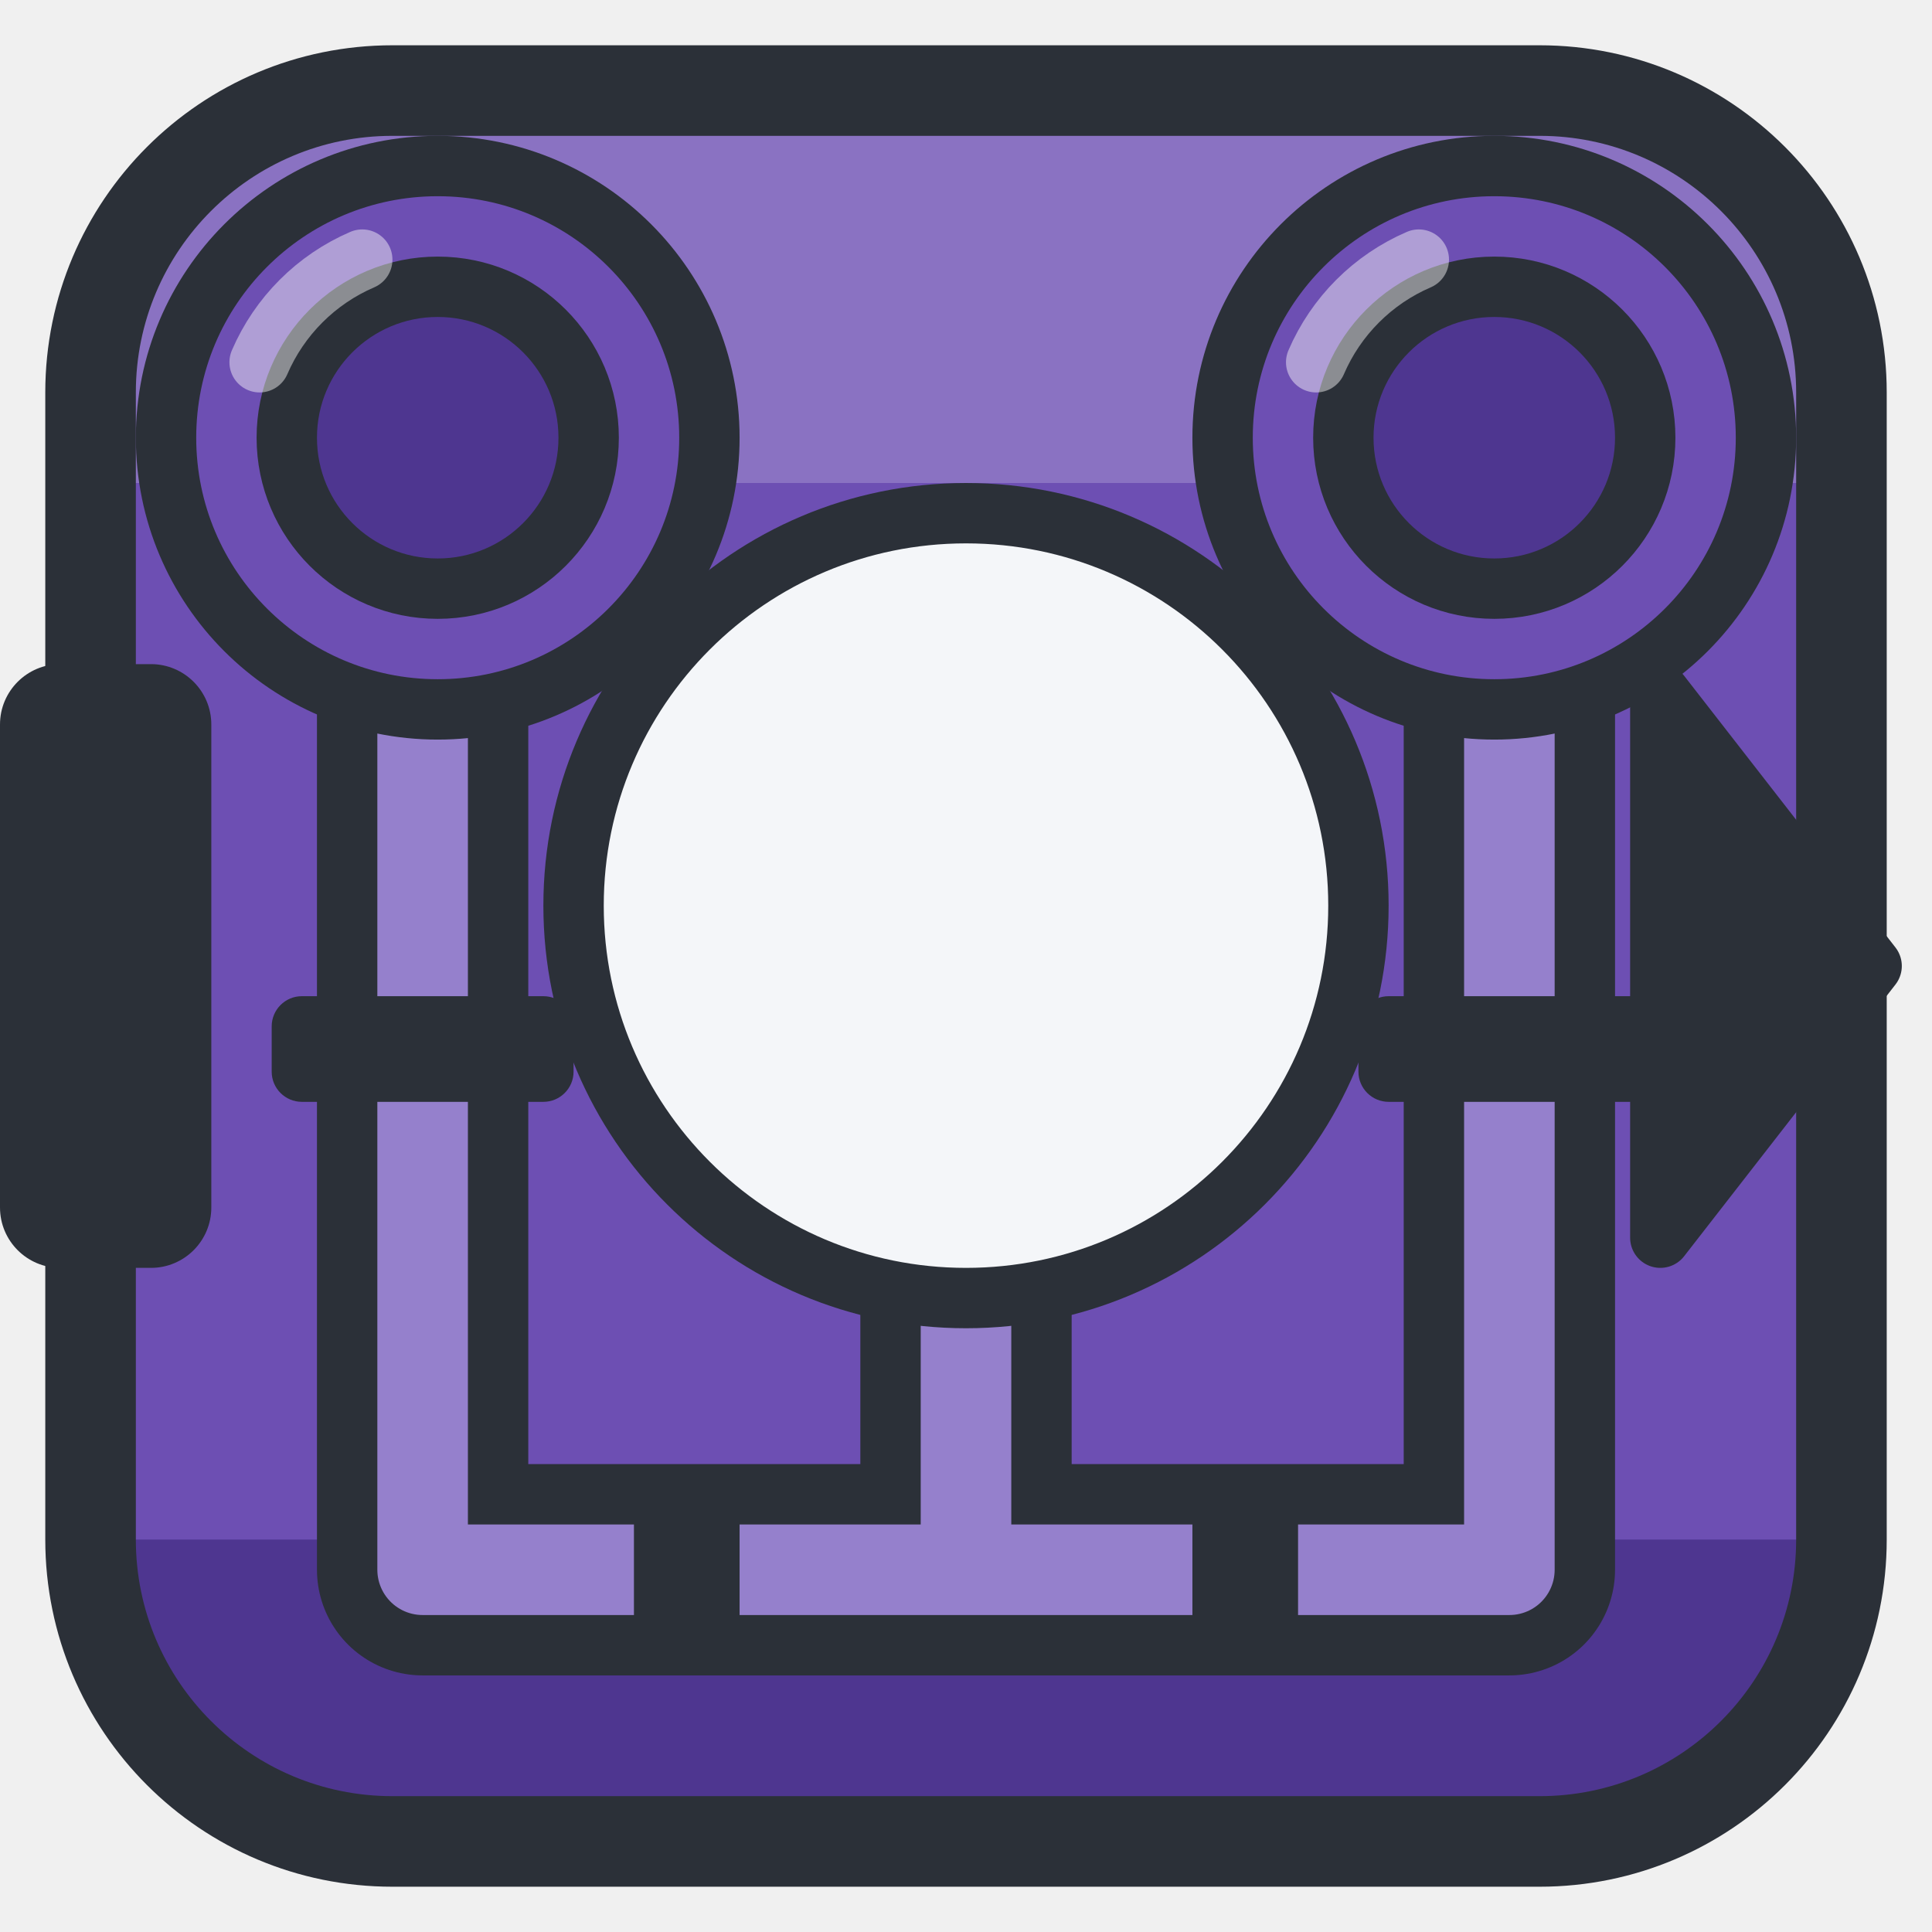
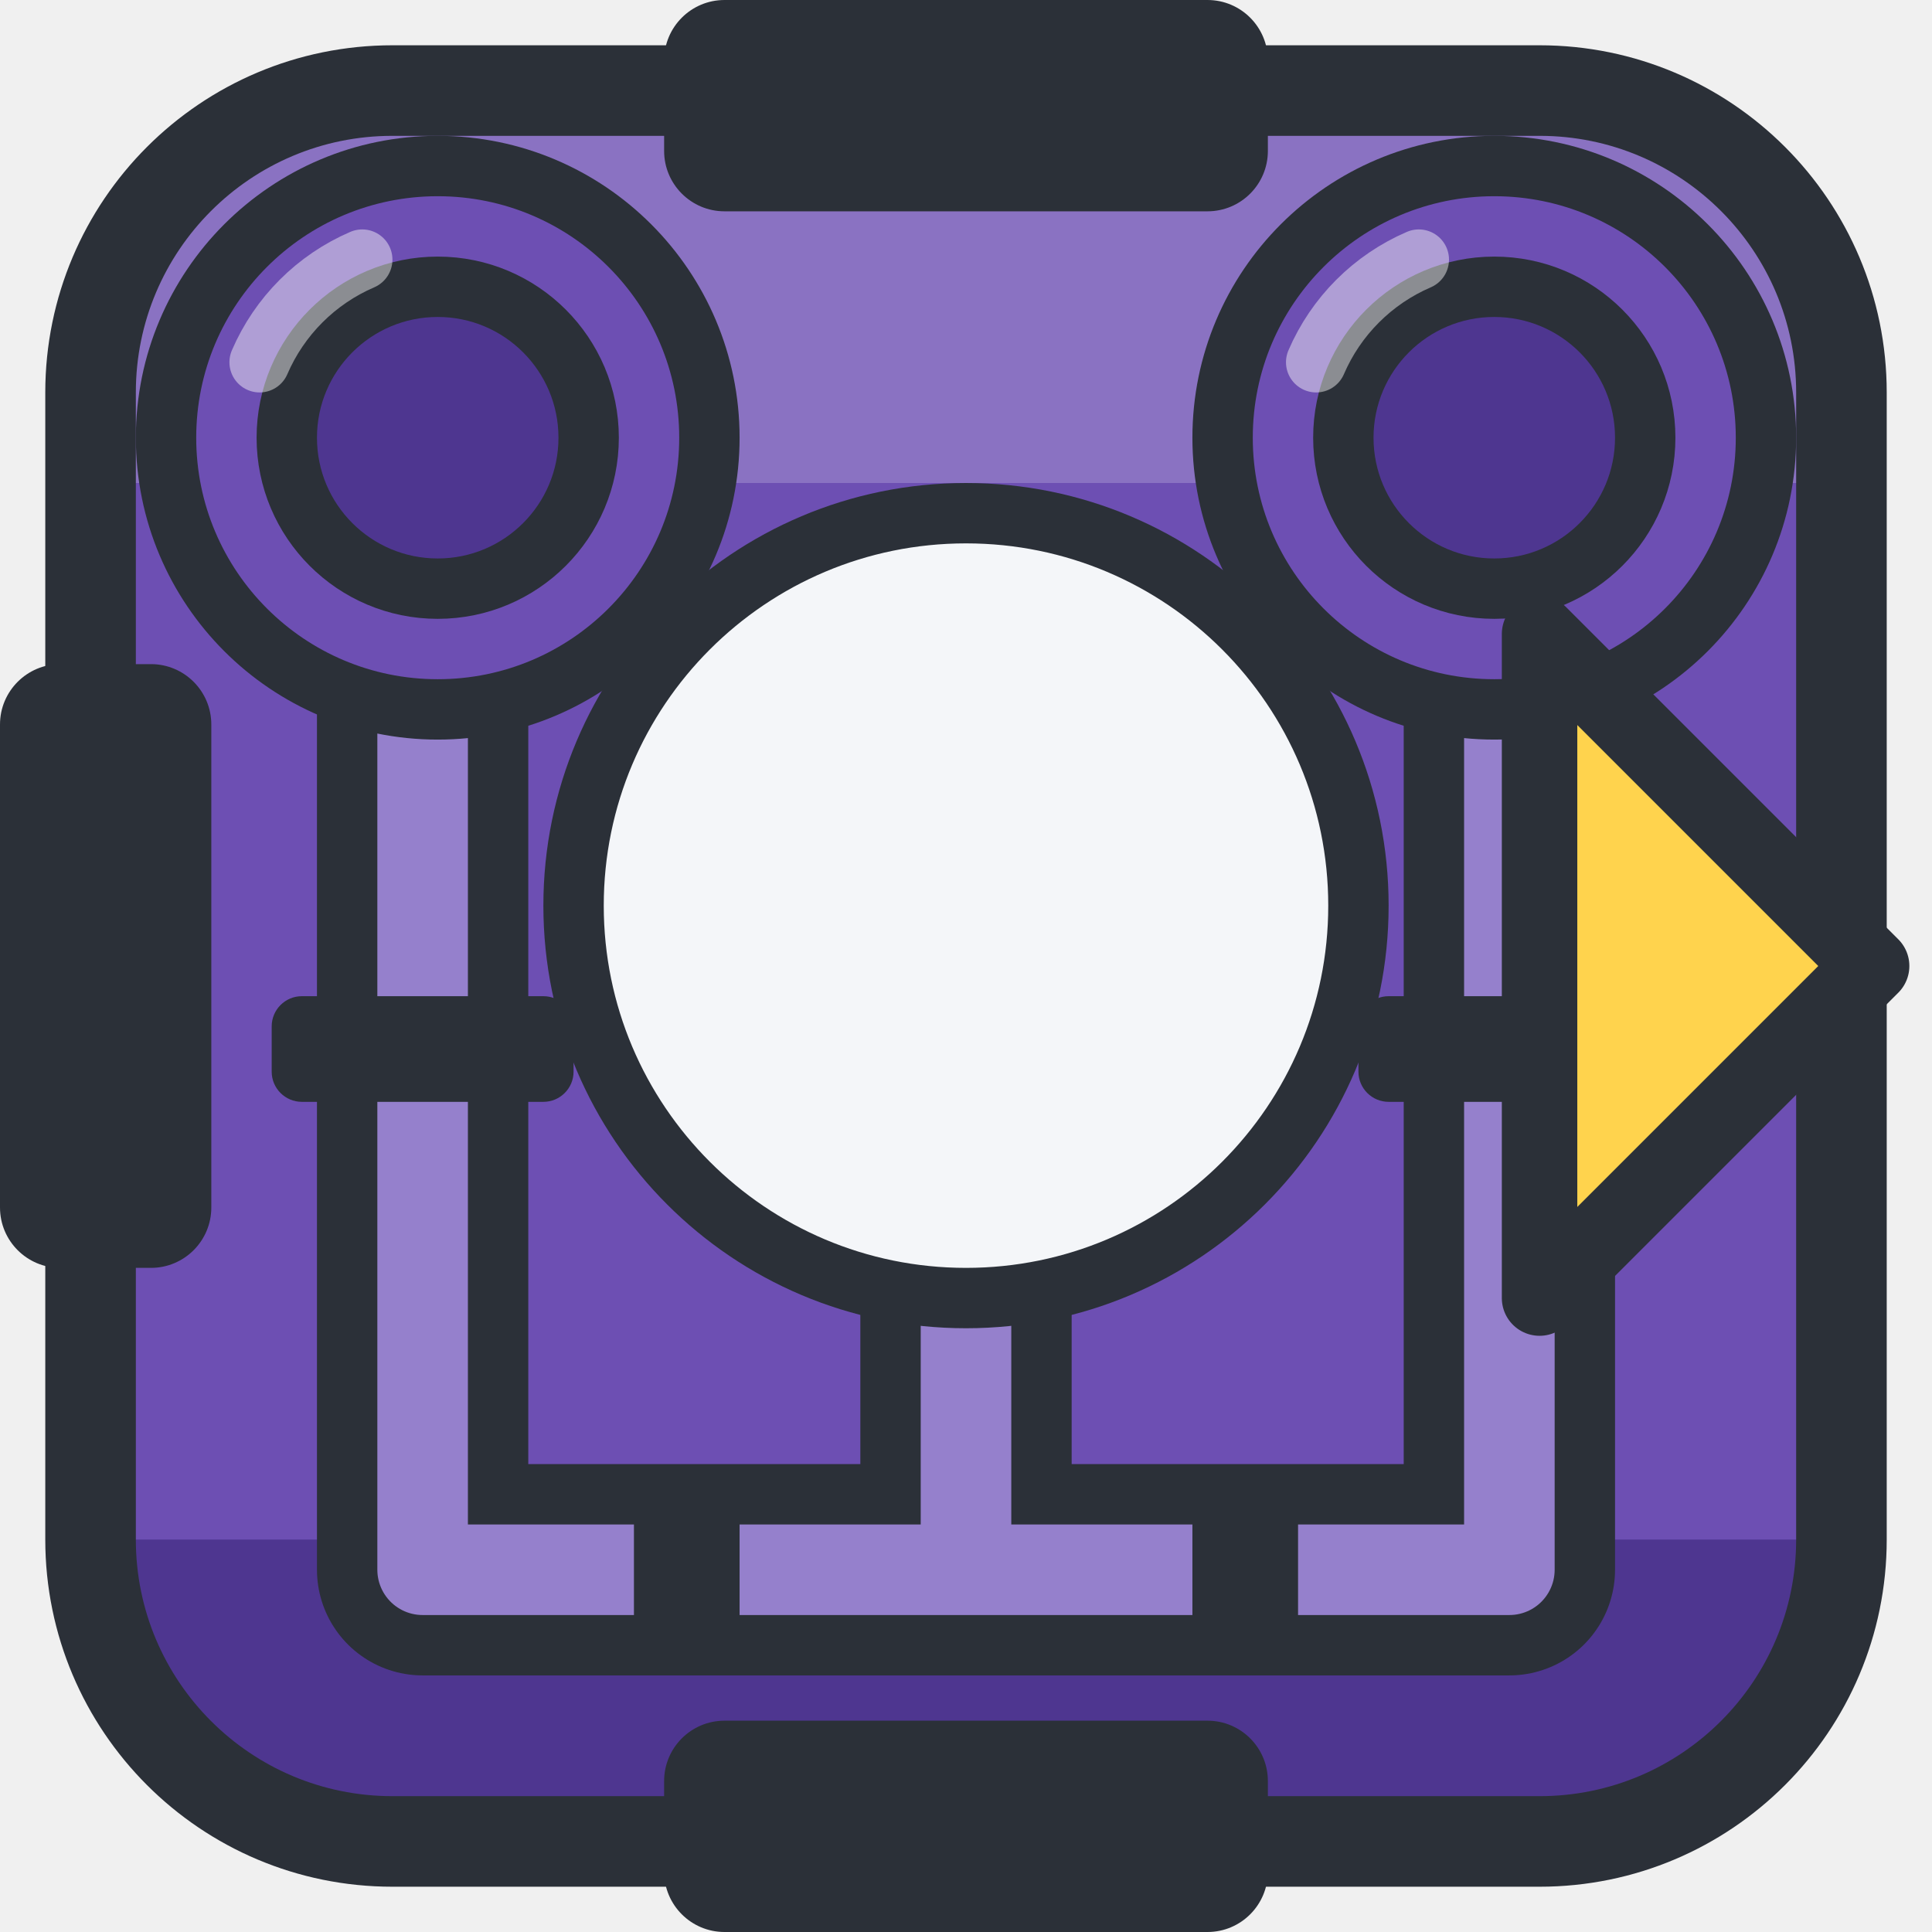
<svg xmlns="http://www.w3.org/2000/svg" viewBox="0 0 64 64">
  <rect x="3" y="3" width="58" height="58" rx="10" fill="#6d4fb3" />
  <path d="M3 16V13A10 10 0 0 1 13 3H51A10 10 0 0 1 61 13V16Z" fill="#fff" fill-opacity=".2" />
  <path d="M3 51H61A10 10 0 0 1 51 61H13A10 10 0 0 1 3 51Z" fill="#4e3690" />
  <path d="M14 20V52H50V20M32 43V52" fill="none" stroke="#2b3038" stroke-width="7" stroke-linejoin="round" />
  <path d="M14 20V52H50V20M32 43V52" fill="none" stroke="#9580cc" stroke-width="3" stroke-linejoin="round" />
  <g fill="#2b3038">
    <rect x="9" y="33" width="10" height="3.5" rx="1" />
    <rect x="45" y="33" width="10" height="3.5" rx="1" />
    <rect x="21" y="49.25" width="3.5" height="5.5" rx="1" />
    <rect x="39.5" y="49.25" width="3.5" height="5.5" rx="1" />
  </g>
  <g stroke="#2b3038" stroke-width="2">
    <circle cx="14.5" cy="14.5" r="9" fill="#6d4fb3" />
    <circle cx="49.5" cy="14.5" r="9" fill="#6d4fb3" />
    <circle cx="14.5" cy="14.5" r="5" fill="#4e3690" />
    <circle cx="49.5" cy="14.5" r="5" fill="#4e3690" />
  </g>
  <path d="M8.6 12A6.5 6.5 0 0 1 12 8.6M43.6 12A6.5 6.5 0 0 1 47 8.6" fill="none" stroke="#fff" stroke-opacity=".45" stroke-width="2" stroke-linecap="round" />
  <circle cx="32" cy="30" r="13" fill="#f4f6f9" stroke="#2b3038" stroke-width="2" />
  <rect x="3" y="3" width="58" height="58" rx="10" fill="none" stroke="#2b3038" stroke-width="3" />
  <rect x="0" y="22" width="7" height="20" rx="2" fill="#2b3038" />
-   <path d="M55 23 62 32 55 41Z" fill="#2b3038" stroke="#2b3038" stroke-width="2" stroke-linejoin="round" />
+   <rect x="22" y="0" width="20" height="7" rx="2" fill="#2b3038" />
+   <rect x="22" y="57" width="20" height="7" rx="2" fill="#2b3038" />
+   <path d="M51 21 62 32 51 43Z" fill="#ffd34d" stroke="#2b3038" stroke-width="2.5" stroke-linejoin="round" />
</svg>
